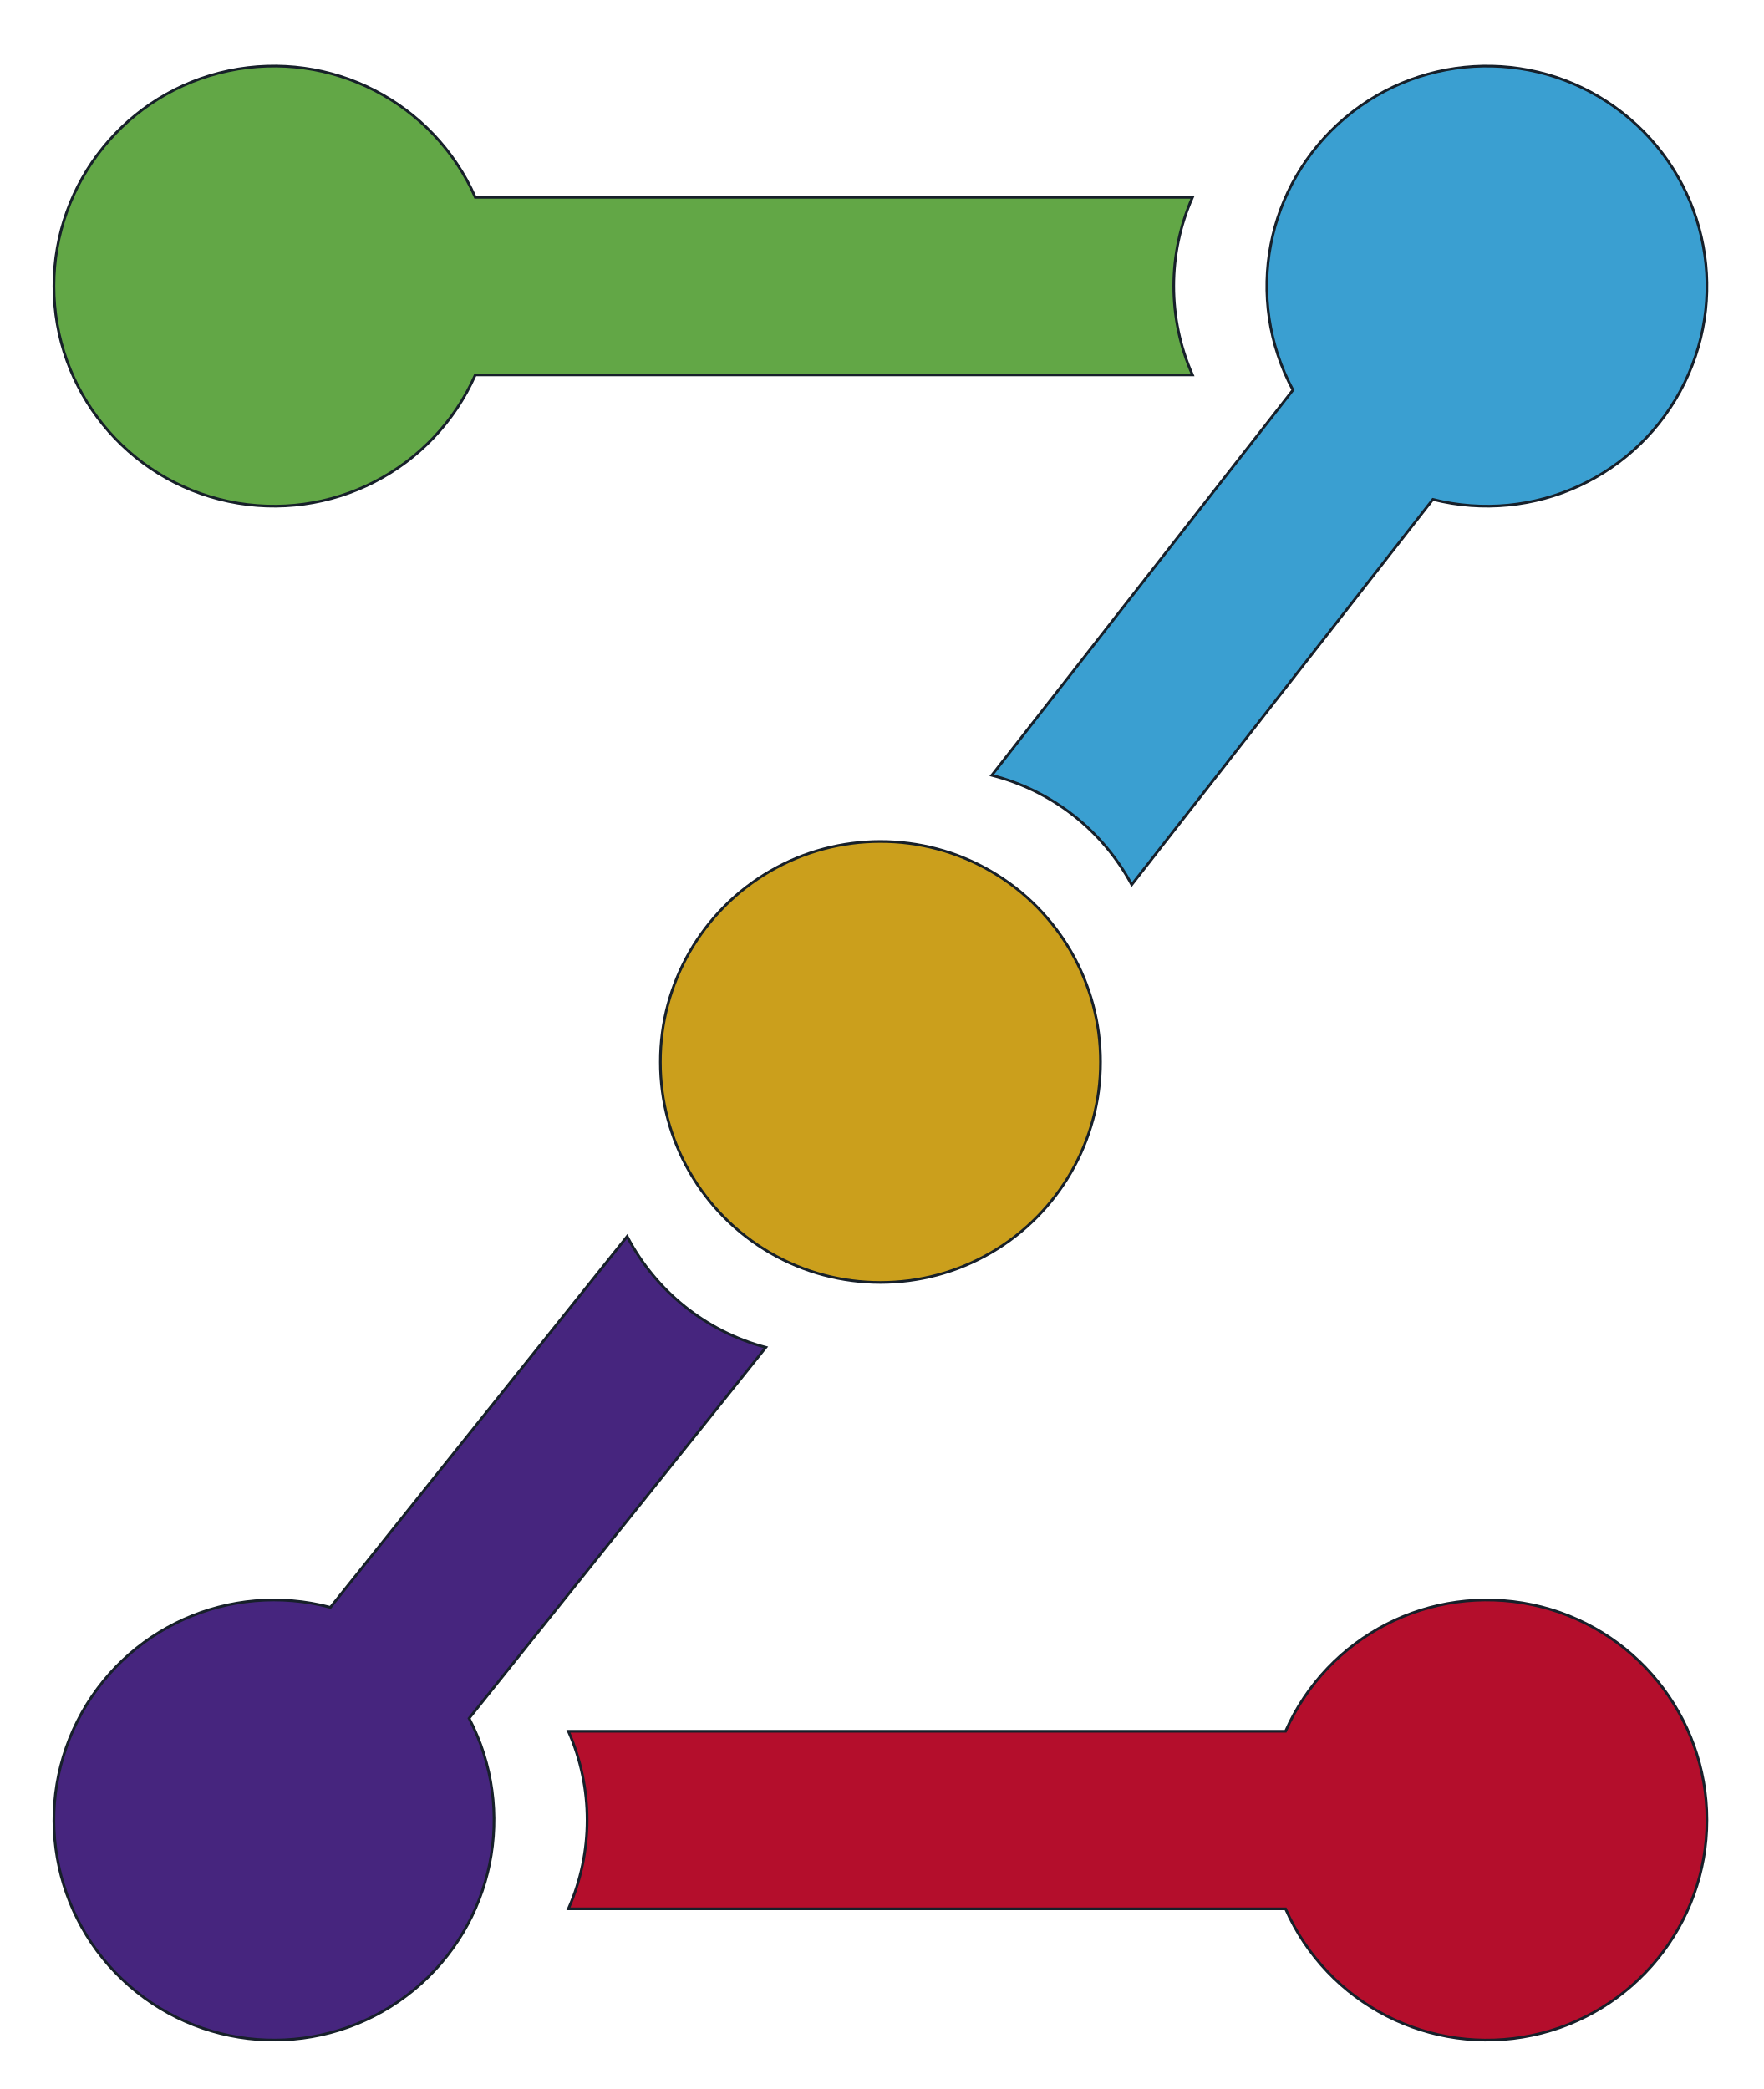
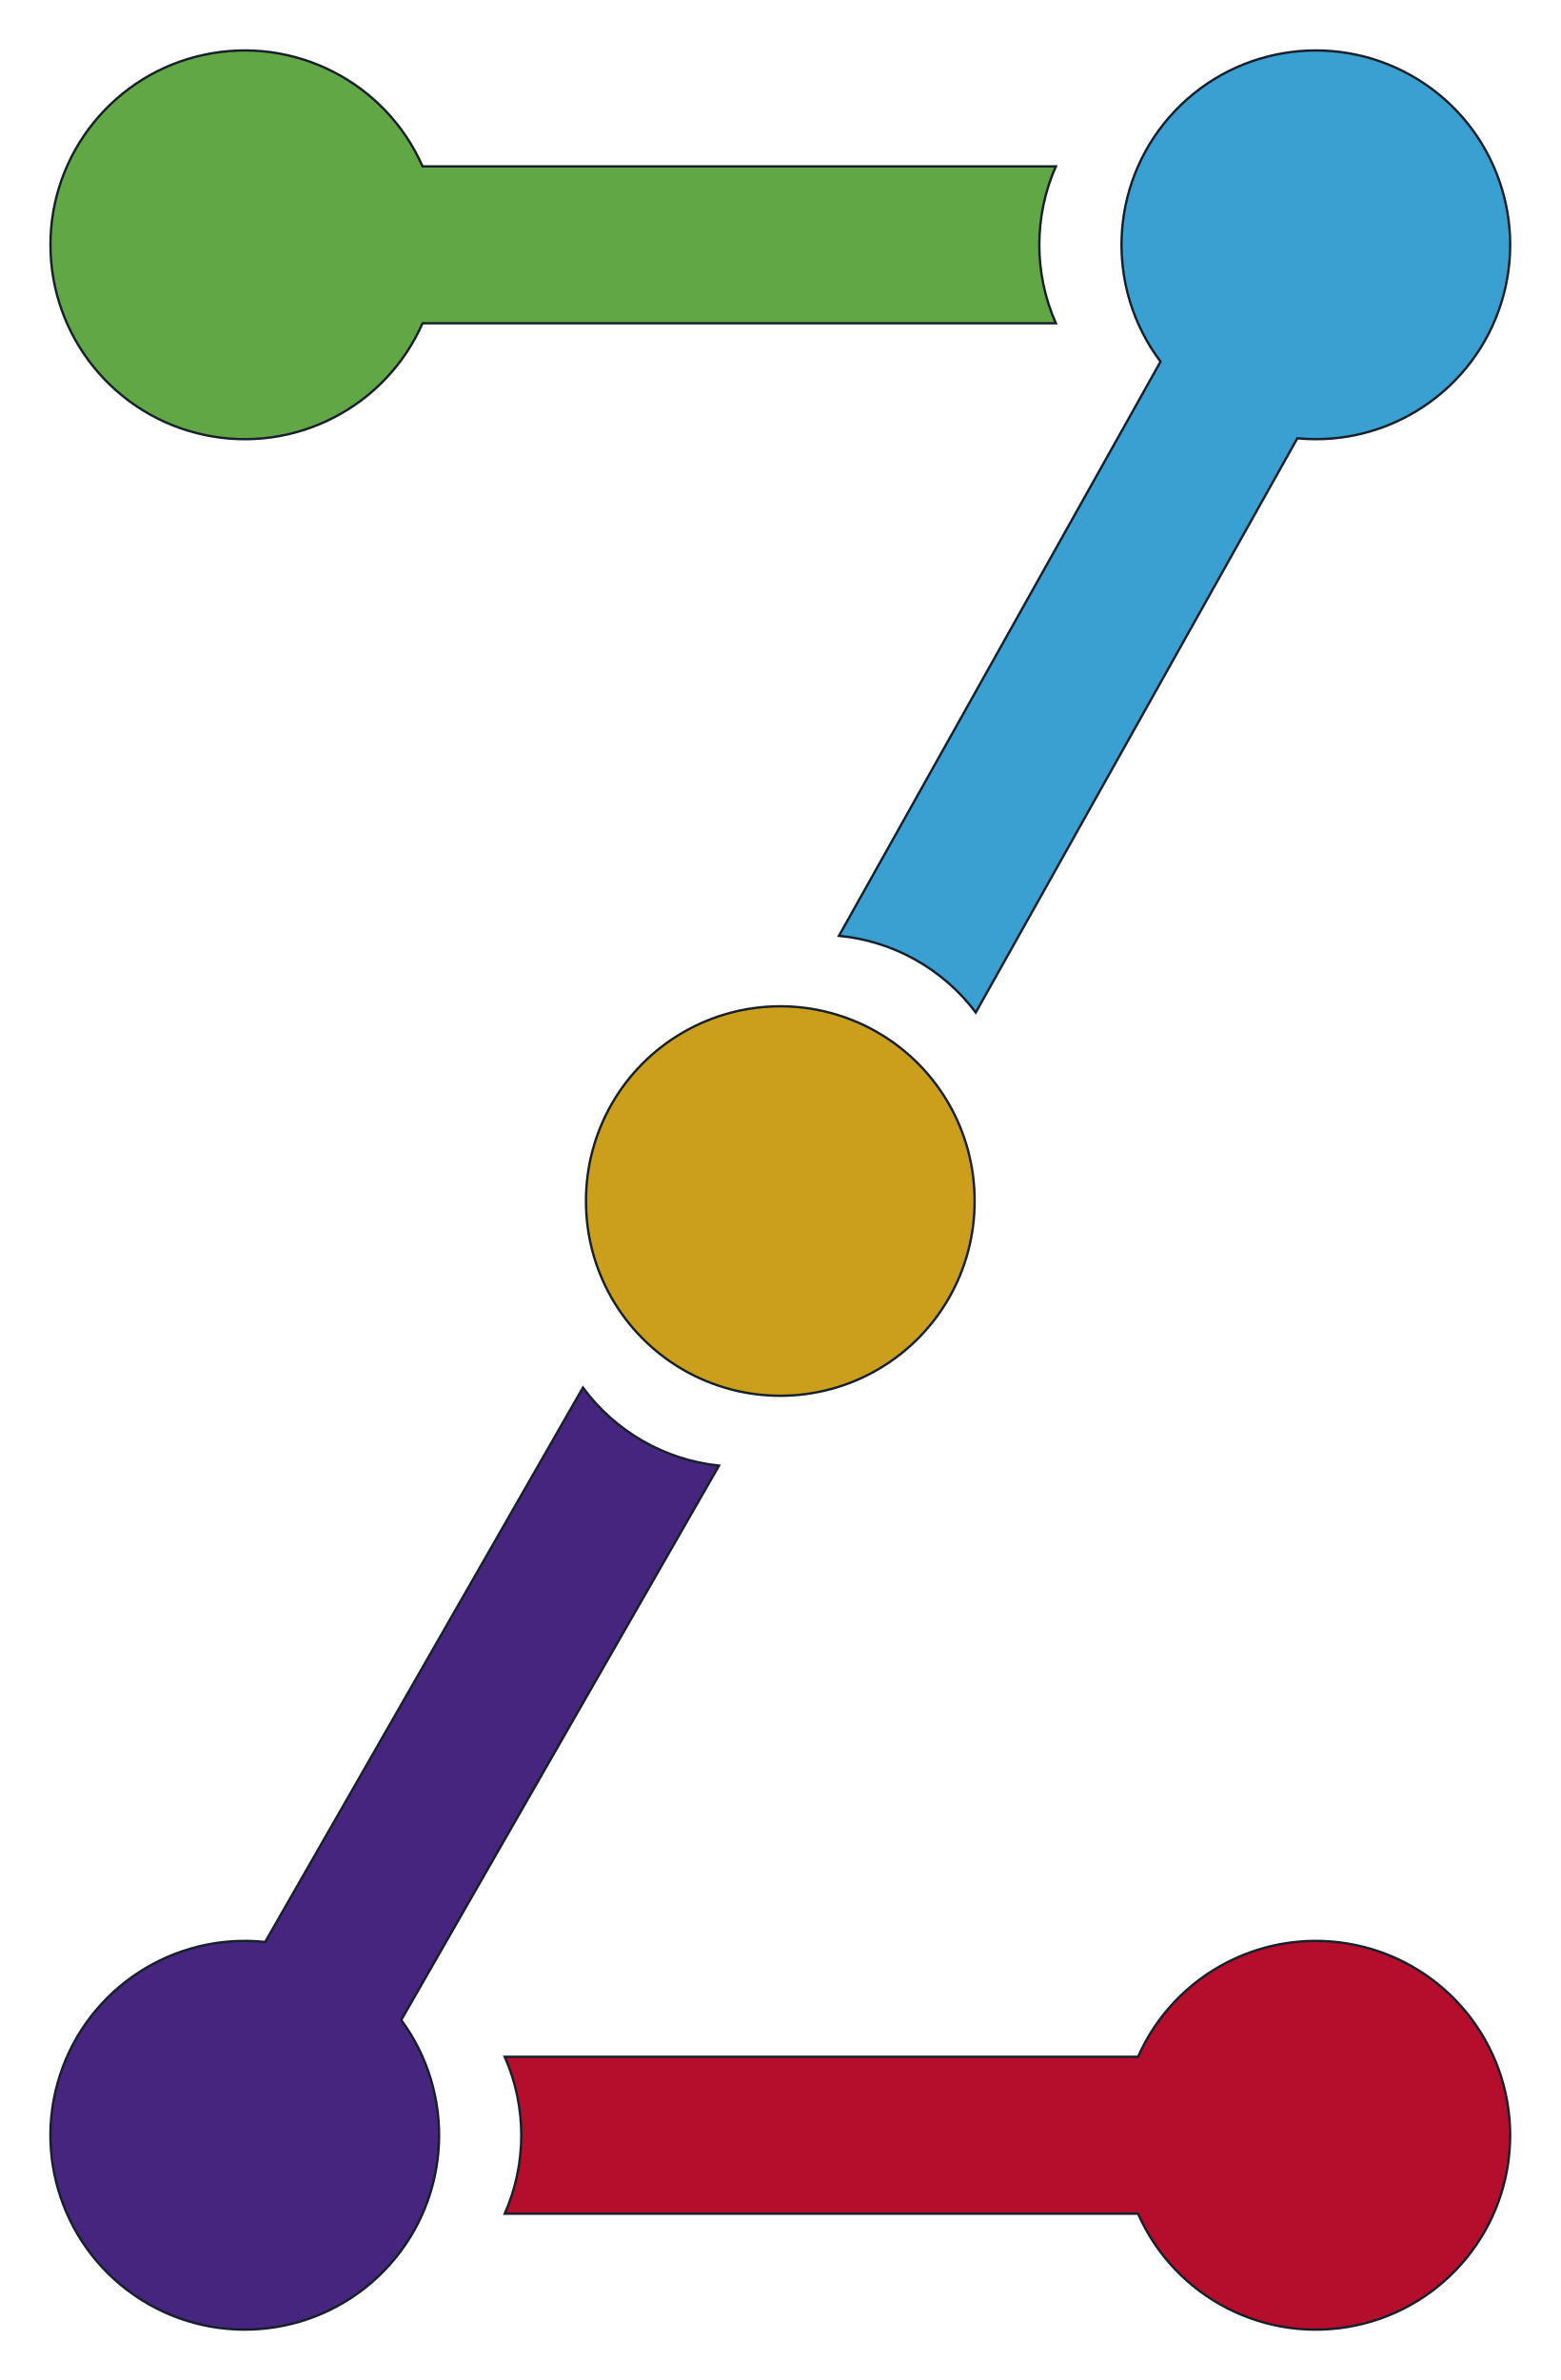
- <svg xmlns="http://www.w3.org/2000/svg" viewBox="412.8 259.2 1977.6 2342.4" style="max-height: 500px" width="1977.6" height="2342.4">
+ <svg xmlns="http://www.w3.org/2000/svg" viewBox="409.2 269.2 1981.5 3021.5" style="max-height: 500px" width="1981.5" height="3021.5">
  <defs />
  <g transform="translate(397.895 254.175) rotate(325.4569 322.105 325.825)">
    <path stroke-width="3" stroke="#17202a" fill="#62a746" d="M 451.598,535.85 A 246.736,246.736 0 1 1 564.517,371.817 L 1226.864,827.769 A 246.736,246.736 0 0 0 1113.946,991.802 Z" />
  </g>
-   <g transform="translate(1055.226 -230.653) rotate(164.8304 1024.774 810.653)">
-     <path stroke-width="3" stroke="#17202a" fill="#3a9fd1" d="M 1265.168,755.072 A 246.736,246.736 0 1 1 1145.825,595.652 L 1584.782,267.043 A 246.736,246.736 0 0 0 1704.125,426.463 Z" />
+   <g transform="translate(1055.226 -230.653) rotate(156.0744 1024.774 810.653)">
+     <path stroke-width="3" stroke="#17202a" fill="#3a9fd1" d="M 1265.168,755.072 A 246.736,246.736 0 1 1 1145.825,595.652 L 1814.706,94.92 A 246.736,246.736 0 0 0 1934.049,254.34 Z" />
  </g>
-   <g transform="translate(-275.727 144.471) rotate(0 1675.727 1305.529)">
+   <g transform="translate(-275.727 488.4245) rotate(0 1675.727 1305.529)">
    <path stroke-width="3" stroke="#17202a" fill="#cb9f1c" d="M 1922.463,1305.529 A 246.736,246.736 0 1 1 1428.992,1305.529 A 246.736,246.736 0 1 1 1922.463,1305.529 Z" />
  </g>
-   <g transform="translate(397.895 1974.175) rotate(274.1167 322.105 325.825)">
-     <path stroke-width="3" stroke="#17202a" fill="#46257e" d="M 451.598,535.85 A 246.736,246.736 0 1 1 564.517,371.817 L 1003.255,673.839 A 246.736,246.736 0 0 0 890.337,837.872 Z" />
+   <g transform="translate(397.895 2654.175) rotate(265.284 322.105 325.825)">
+     <path stroke-width="3" stroke="#17202a" fill="#46257e" d="M 451.598,535.85 A 246.736,246.736 0 1 1 564.517,371.817 L 1232.755,831.824 A 246.736,246.736 0 0 0 1119.837,995.857 Z" />
  </g>
-   <g transform="translate(404.099 1974.465) rotate(89.94213 1675.901 325.535)">
+   <g transform="translate(404.099 2654.465) rotate(89.94213 1675.901 325.535)">
    <path stroke-width="3" stroke="#17202a" fill="#b40e2c" d="M 1576.102,551.187 A 246.736,246.736 0 1 1 1775.244,551.388 L 1774.432,1355.5 A 246.736,246.736 0 0 0 1575.29,1355.299 Z" />
  </g>
</svg>
